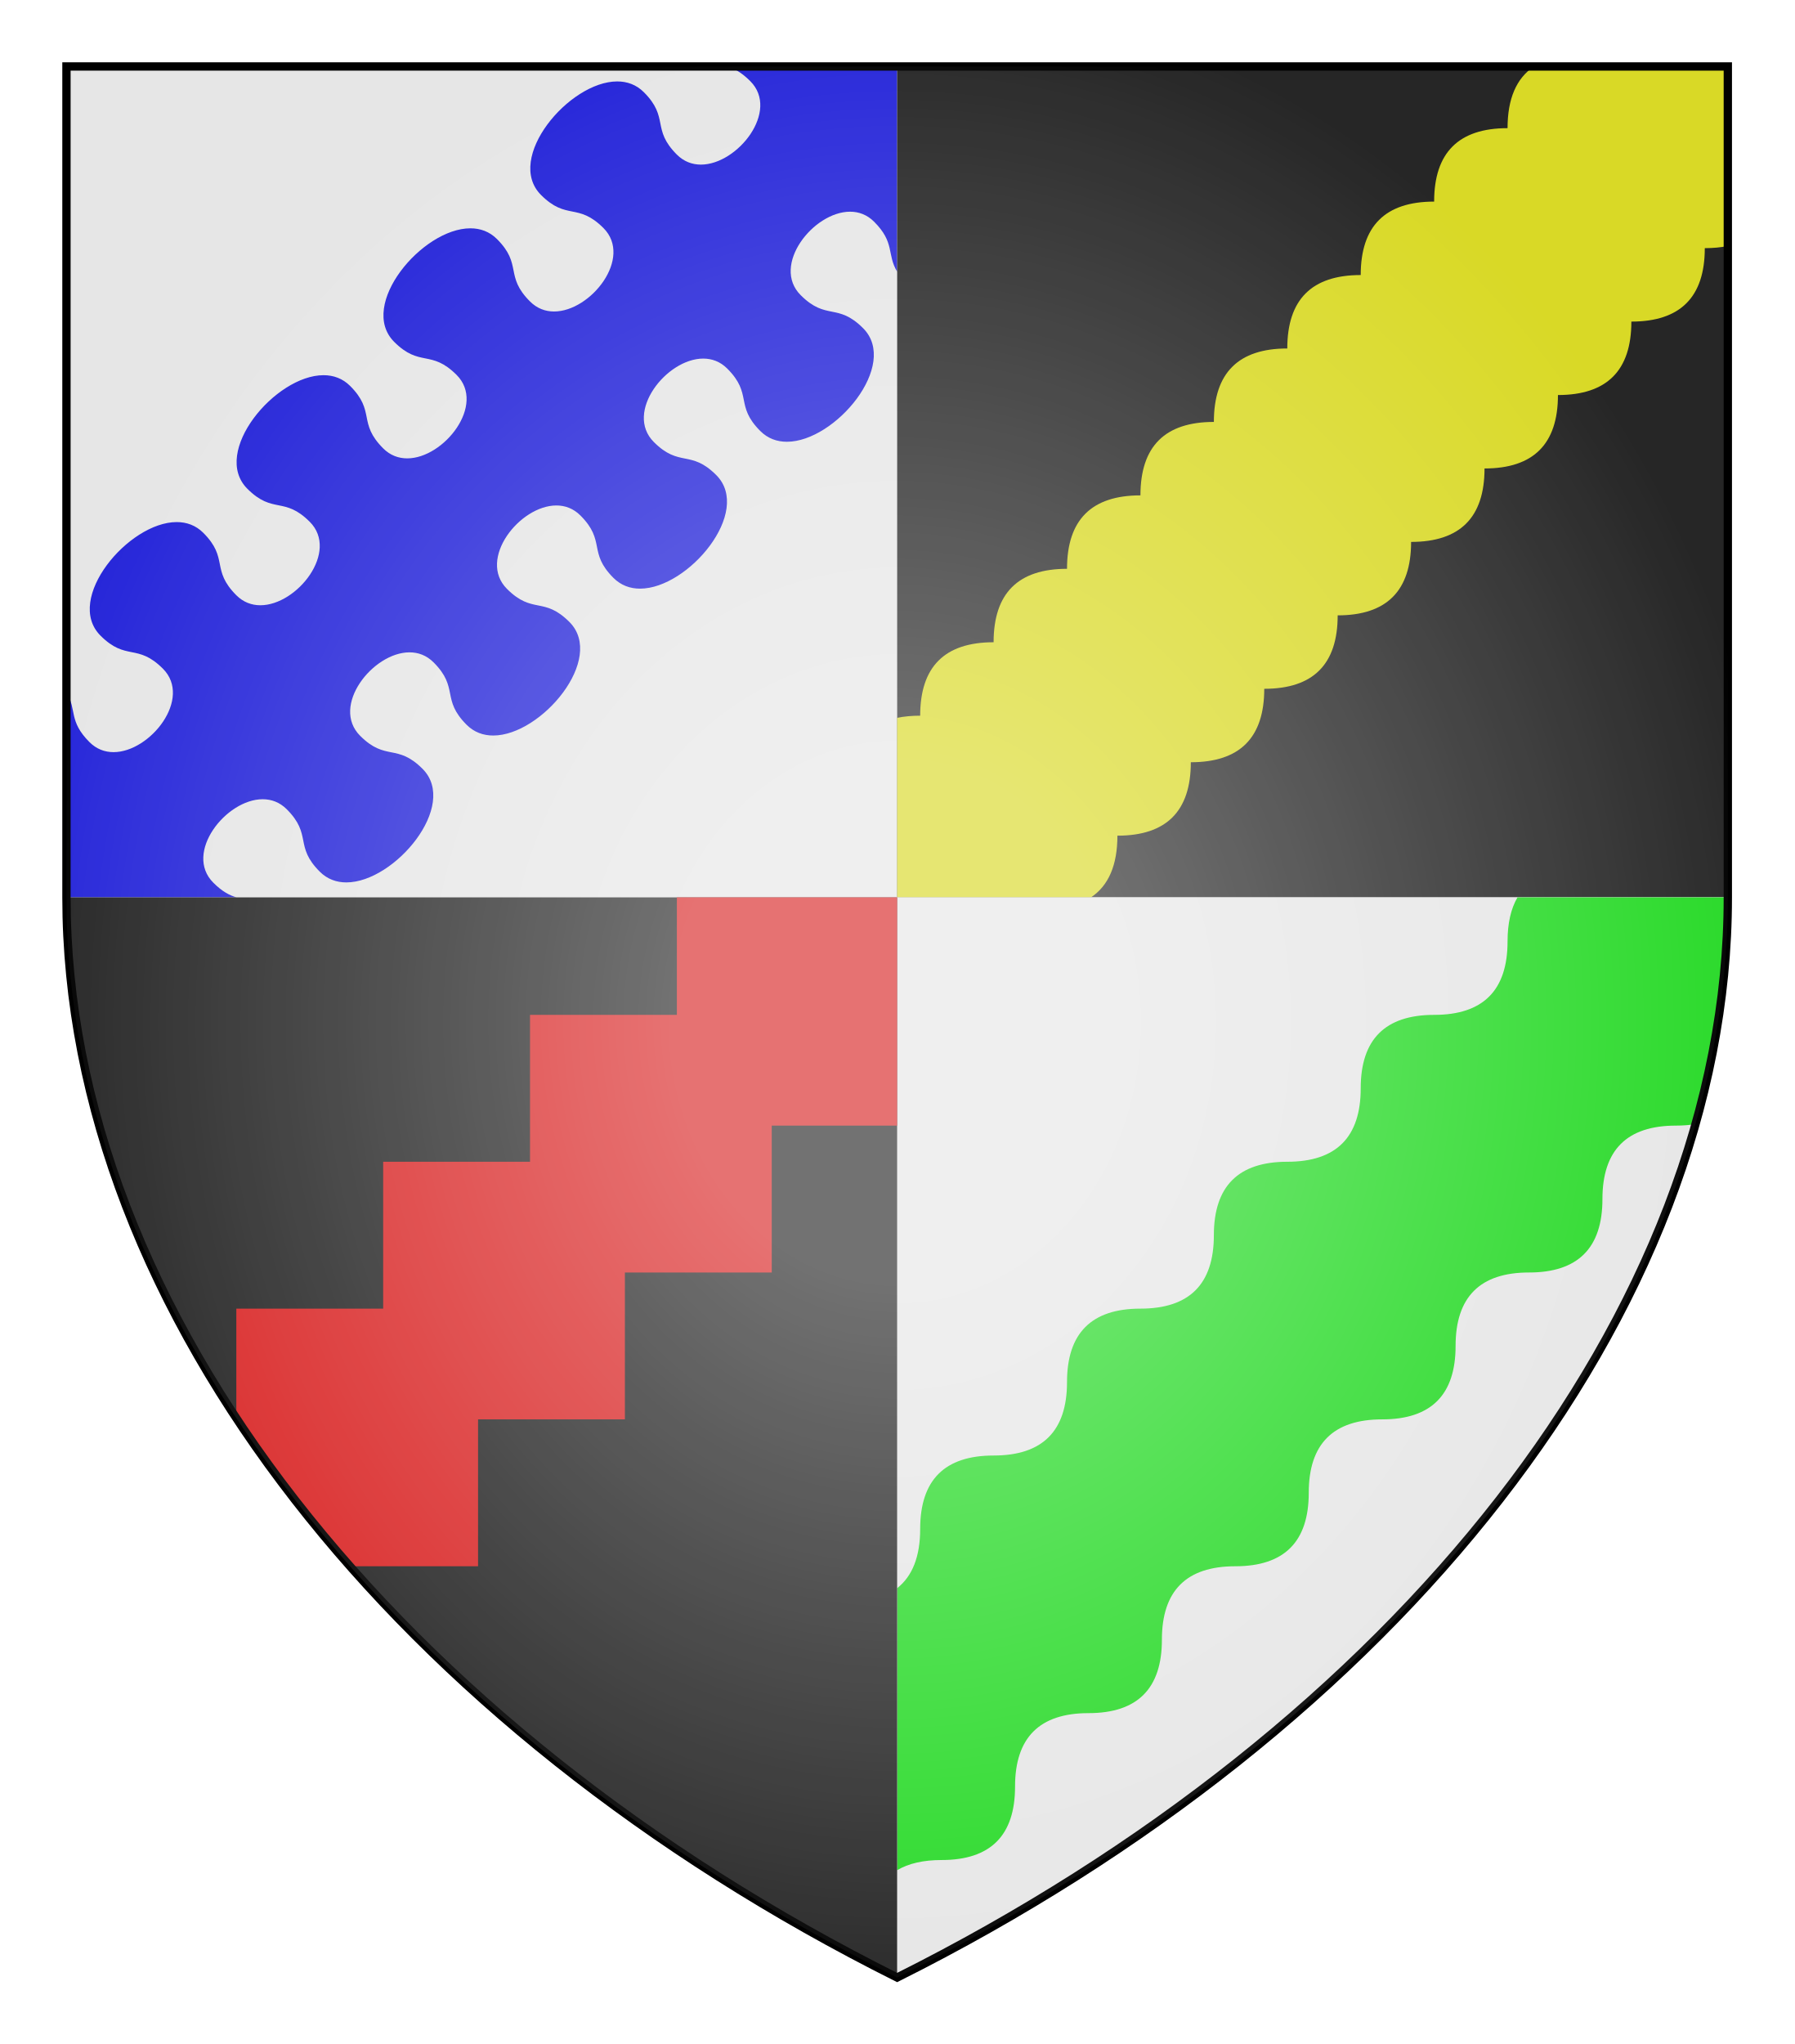
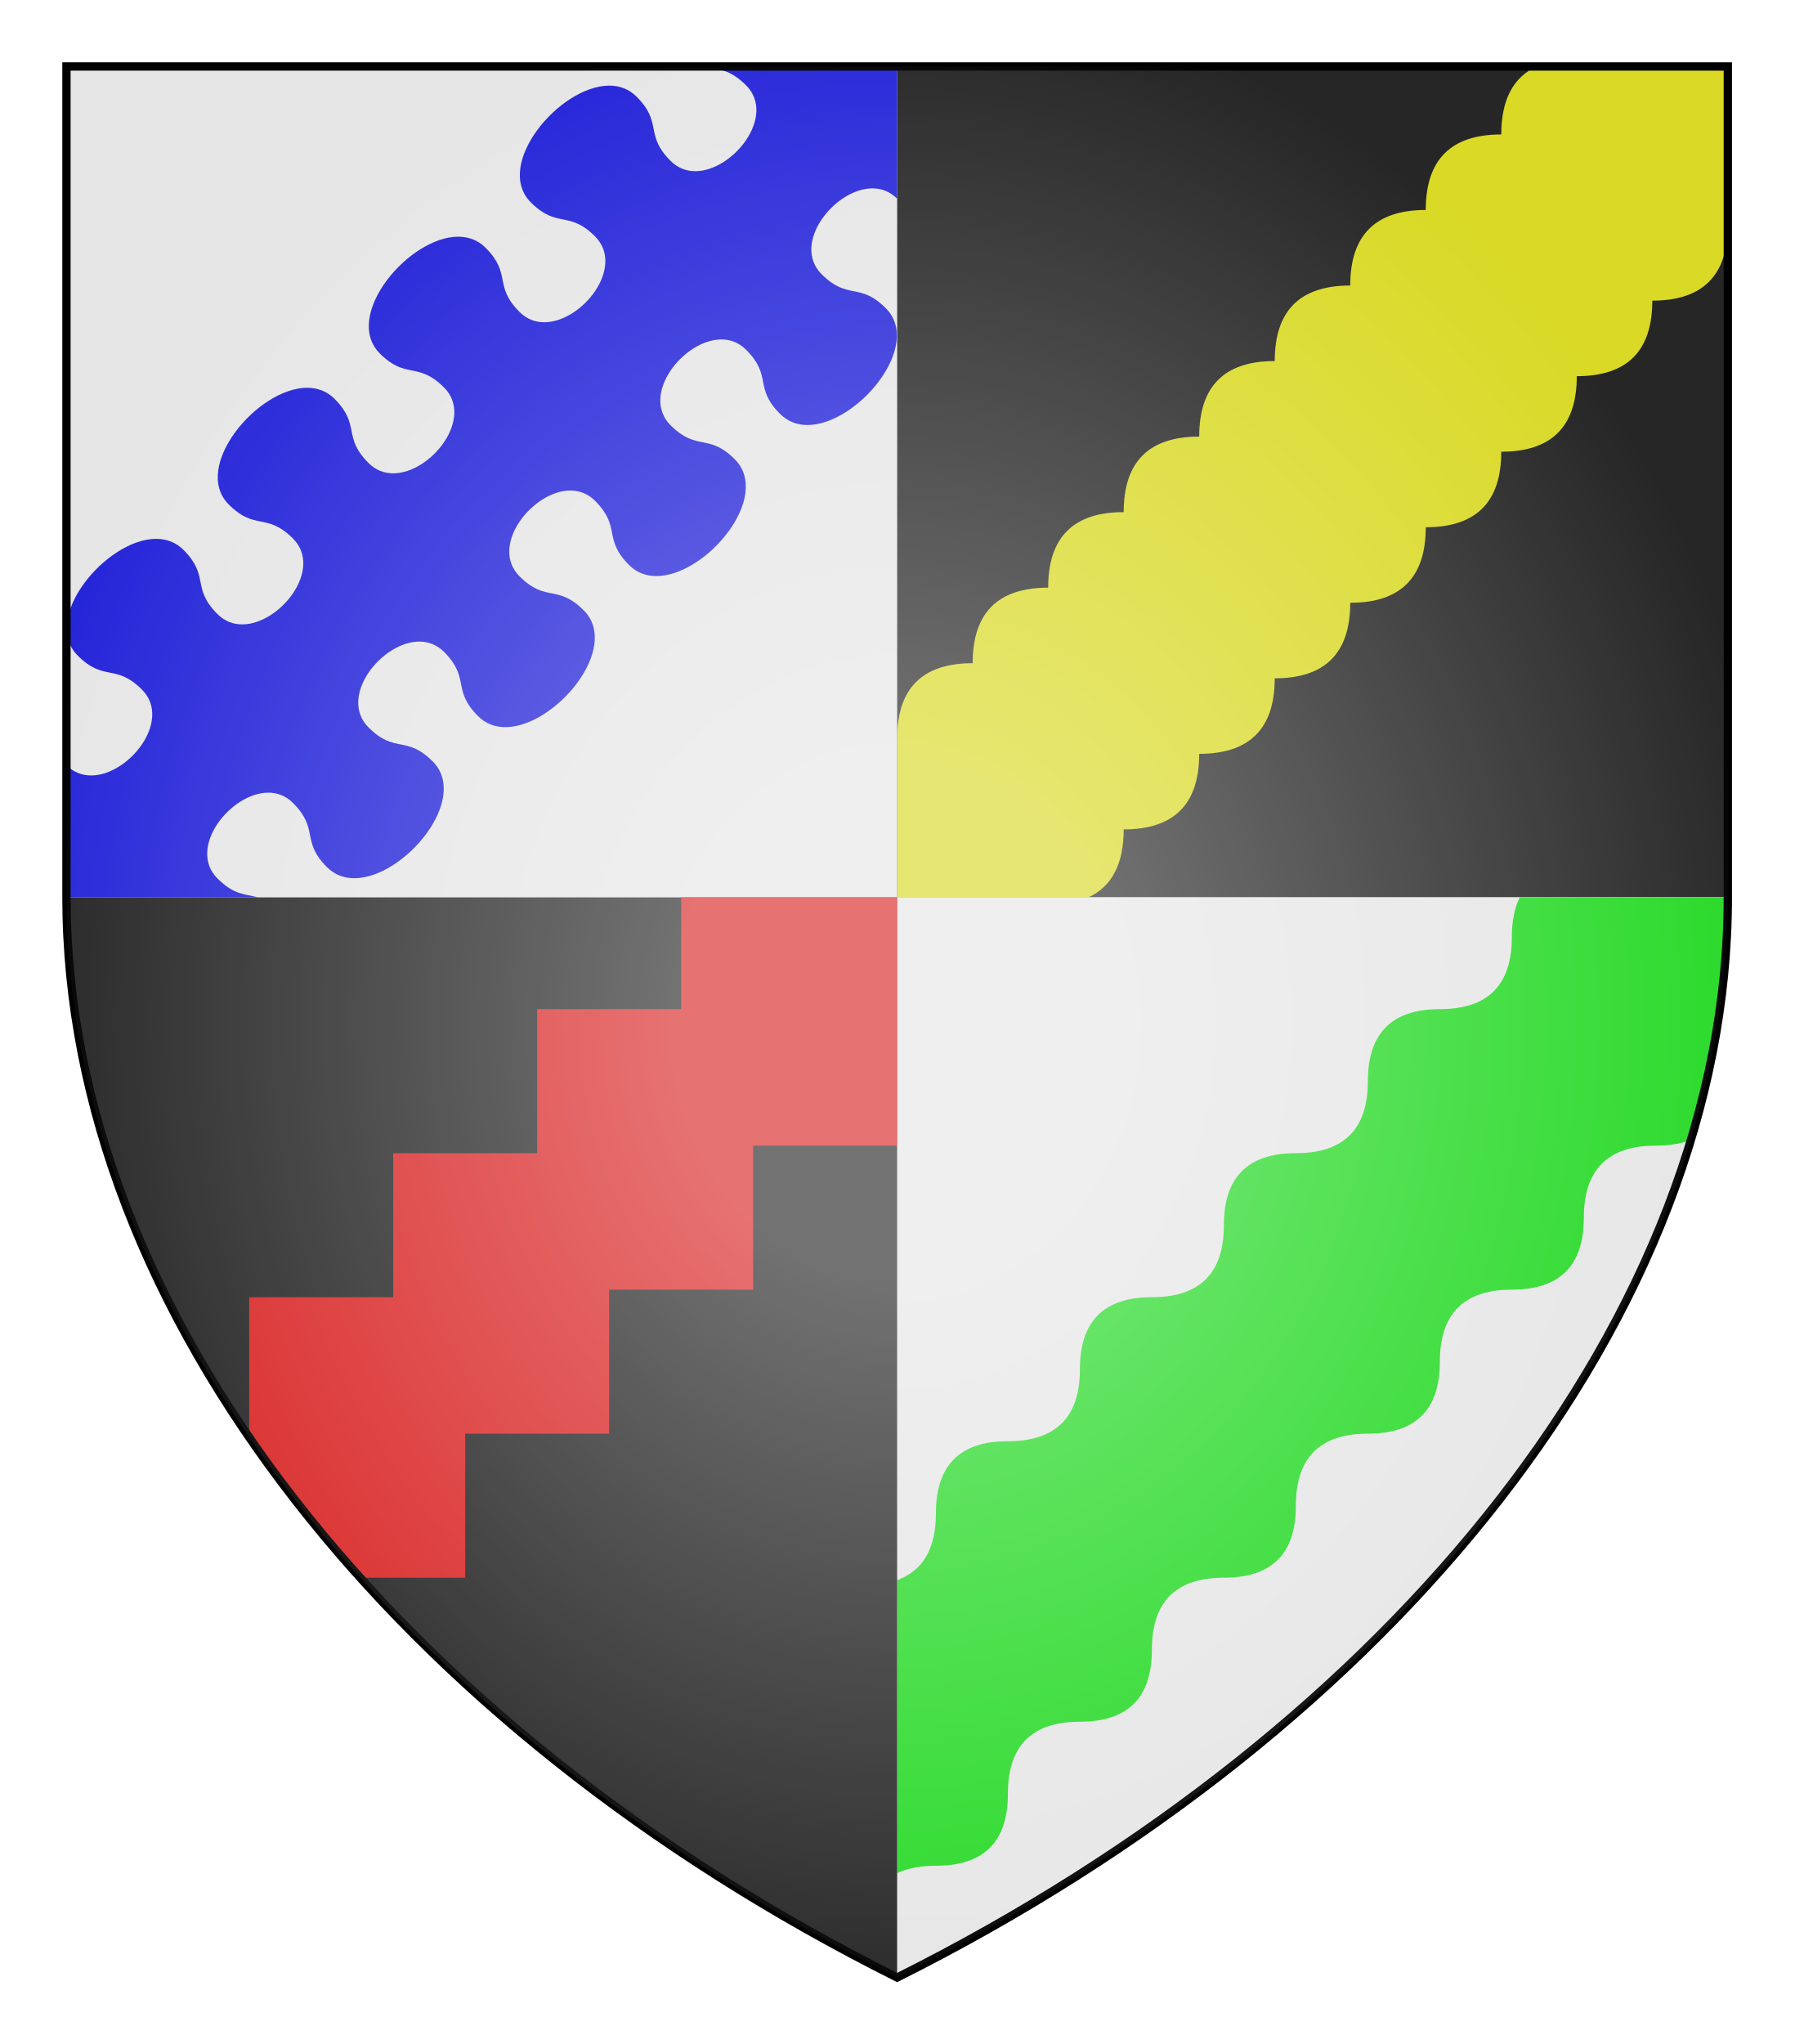
<svg xmlns="http://www.w3.org/2000/svg" height="246.0" width="216.0">
  <defs>
    <clipPath id="contour">
      <path d="M 8.0,8.0 L 208.0,8.0 L 208.0,108.0 C 208.0,158.0 168.0,208.0 108.0,238.0 C 48.0,208.0 8.0,158.0 8.0,108.0 L 8.0,8.0 Z" />
    </clipPath>
    <radialGradient id="lighting">
      <stop offset="25%" stop-color="white" stop-opacity="35%" />
      <stop offset="100%" stop-color="white" stop-opacity="0%" />
    </radialGradient>
  </defs>
  <g>
    <path d="M 8.0,8.0 L 8.0,108.0 L 108.0,108.0 L 108.0,8.0 L 8.0,8.0 Z" style="fill: rgb(230, 230, 230); stroke-width: 1px; stroke: none;" />
-     <path d="M 87.525,8.0 C 88.34,8.235 89.218,8.664 90.322,9.768 C 93.898,13.343 88.795,19.811 84.376,19.811 C 83.333,19.811 82.328,19.451 81.483,18.607 C 78.39,15.513 80.6,14.187 77.506,11.094 C 76.603,10.19 75.495,9.8 74.304,9.8 C 68.501,9.8 60.732,19.068 65.132,23.468 C 68.225,26.562 69.551,24.352 72.645,27.445 C 76.22,31.021 71.118,37.489 66.698,37.489 C 65.655,37.489 64.65,37.128 63.806,36.284 C 60.712,33.191 62.922,31.865 59.828,28.771 C 58.925,27.868 57.817,27.478 56.626,27.478 C 50.823,27.478 43.054,36.745 47.454,41.146 C 50.548,44.239 51.873,42.03 54.967,45.123 C 58.542,48.698 53.44,55.166 49.021,55.166 C 47.977,55.166 46.972,54.806 46.128,53.962 C 43.035,50.868 45.244,49.543 42.151,46.449 C 41.248,45.546 40.139,45.155 38.948,45.155 C 33.145,45.155 25.376,54.423 29.776,58.823 C 32.87,61.917 34.196,59.707 37.289,62.801 C 40.865,66.376 35.762,72.844 31.343,72.844 C 30.3,72.844 29.295,72.484 28.45,71.64 C 25.357,68.546 27.567,67.22 24.473,64.127 C 23.57,63.223 22.462,62.833 21.271,62.833 C 15.468,62.833 7.699,72.101 12.099,76.501 C 15.192,79.595 16.518,77.385 19.612,80.478 C 23.187,84.054 18.085,90.522 13.665,90.522 C 12.622,90.522 11.617,90.161 10.773,89.317 C 8.228,86.772 9.272,85.424 8,83.303 L 8.0,83.303 L 8.0,108.0 L 28.475,108.0 C 27.66,107.765 26.782,107.336 25.678,106.232 C 22.102,102.657 27.205,96.189 31.624,96.189 C 32.667,96.189 33.672,96.549 34.517,97.393 C 37.61,100.487 35.4,101.813 38.494,104.906 C 39.397,105.81 40.505,106.2 41.696,106.2 C 47.499,106.2 55.268,96.932 50.868,92.532 C 47.775,89.438 46.449,91.648 43.355,88.555 C 39.78,84.979 44.882,78.511 49.302,78.511 C 50.345,78.511 51.35,78.872 52.194,79.716 C 55.288,82.809 53.078,84.135 56.172,87.229 C 57.075,88.132 58.183,88.522 59.374,88.522 C 65.177,88.522 72.946,79.255 68.546,74.854 C 65.452,71.761 64.127,73.97 61.033,70.877 C 57.458,67.302 62.56,60.834 66.979,60.834 C 68.023,60.834 69.028,61.194 69.872,62.038 C 72.965,65.132 70.756,66.457 73.849,69.551 C 74.752,70.454 75.861,70.845 77.052,70.845 C 82.855,70.845 90.624,61.577 86.224,57.177 C 83.13,54.083 81.804,56.293 78.711,53.199 C 75.135,49.624 80.238,43.156 84.657,43.156 C 85.7,43.156 86.705,43.516 87.55,44.36 C 90.643,47.454 88.433,48.78 91.527,51.873 C 92.43,52.777 93.538,53.167 94.729,53.167 C 100.532,53.167 108.301,43.899 103.901,39.499 C 100.808,36.405 99.482,38.615 96.388,35.522 C 92.813,31.946 97.915,25.478 102.335,25.478 C 103.378,25.478 104.383,25.839 105.227,26.683 C 107.772,29.228 106.728,30.576 108.0,32.697 L 108.0,32.697 L 108.0,8.0 L 87.525,8.0 Z" style="fill: rgb(38, 38, 217); stroke-width: 1px; stroke: none;" />
+     <path d="M 84.97,8.0 C 86.479,8.435 87.773,8.227 89.818,10.272 C 93.496,13.949 88.248,20.602 83.702,20.602 C 82.629,20.602 81.595,20.231 80.727,19.363 C 77.545,16.181 79.818,14.817 76.636,11.636 C 75.707,10.707 74.568,10.305 73.343,10.305 C 67.374,10.305 59.383,19.837 63.909,24.363 C 67.091,27.545 68.455,25.272 71.636,28.454 C 75.314,32.131 70.066,38.783 65.52,38.783 C 64.447,38.783 63.414,38.413 62.545,37.545 C 59.364,34.363 61.636,32.999 58.455,29.817 C 57.526,28.888 56.386,28.487 55.161,28.487 C 49.192,28.487 41.202,38.019 45.727,42.545 C 48.909,45.726 50.273,43.454 53.455,46.636 C 57.132,50.313 51.884,56.965 47.339,56.965 C 46.266,56.965 45.232,56.595 44.364,55.726 C 41.182,52.545 43.455,51.181 40.273,47.999 C 39.344,47.07 38.204,46.669 36.979,46.669 C 31.011,46.669 23.02,56.201 27.545,60.726 C 30.727,63.908 32.091,61.636 35.273,64.817 C 38.95,68.495 33.702,75.147 29.157,75.147 C 28.084,75.147 27.05,74.776 26.182,73.908 C 23.0,70.726 25.273,69.363 22.091,66.181 C 21.162,65.252 20.022,64.85 18.797,64.85 C 12.829,64.85 4.838,74.383 9.364,78.908 C 12.545,82.09 13.909,79.817 17.091,82.999 C 20.768,86.677 15.52,93.329 10.975,93.329 C 9.902,93.329 8.868,92.958 8,92.09 C 8,92.09 8,92.09 8,92.09 L 8.0,92.09 L 8.0,108.0 L 31.03,108.0 C 29.521,107.565 28.227,107.773 26.182,105.728 C 22.504,102.051 27.752,95.398 32.298,95.398 C 33.371,95.398 34.405,95.769 35.273,96.637 C 38.455,99.819 36.182,101.183 39.364,104.364 C 40.293,105.293 41.432,105.695 42.657,105.695 C 48.626,105.695 56.617,96.163 52.091,91.637 C 48.909,88.455 47.545,90.728 44.364,87.546 C 40.686,83.869 45.934,77.217 50.48,77.217 C 51.553,77.217 52.586,77.587 53.455,78.455 C 56.636,81.637 54.364,83.001 57.545,86.183 C 58.474,87.112 59.614,87.513 60.839,87.513 C 66.808,87.513 74.798,77.981 70.273,73.455 C 67.091,70.274 65.727,72.546 62.545,69.364 C 58.868,65.687 64.116,59.035 68.661,59.035 C 69.734,59.035 70.768,59.405 71.636,60.274 C 74.818,63.455 72.545,64.819 75.727,68.001 C 76.656,68.93 77.796,69.331 79.021,69.331 C 84.989,69.331 92.98,59.799 88.455,55.274 C 85.273,52.092 83.909,54.364 80.727,51.183 C 77.05,47.505 82.298,40.853 86.843,40.853 C 87.916,40.853 88.95,41.224 89.818,42.092 C 93.0,45.274 90.727,46.637 93.909,49.819 C 94.838,50.748 95.978,51.15 97.203,51.15 C 103.171,51.15 111.162,41.617 106.636,37.092 C 103.455,33.91 102.091,36.183 98.909,33.001 C 95.232,29.323 100.48,22.671 105.025,22.671 C 106.098,22.671 107.132,23.042 108.0,23.91 L 108.0,23.91 L 108.0,8.0 L 84.97,8.0 Z" style="fill: rgb(38, 38, 217); stroke-width: 1px; stroke: none;" />
    <path d="M 108.0,8.0 L 108.0,108.0 L 208.0,108.0 L 208.0,8.0 L 108.0,8.0 Z" style="fill: rgb(38, 38, 38); stroke-width: 1px; stroke: none;" />
-     <path d="M 184.665,8.0 Q 181.483,10.121 181.483,15.425 Q 172.645,15.425 172.645,24.263 Q 163.806,24.263 163.806,33.102 Q 154.967,33.102 154.967,41.941 Q 146.128,41.941 146.128,50.78 Q 137.289,50.78 137.289,59.619 Q 128.45,59.619 128.45,68.458 Q 119.612,68.458 119.612,77.296 Q 110.773,77.296 110.773,86.135 Q 109.256,86.135 108,86.395 L 108.0,86.395 L 108.0,108.0 L 131.335,108.0 Q 134.517,105.879 134.517,100.575 Q 143.355,100.575 143.355,91.737 Q 152.194,91.737 152.194,82.898 Q 161.033,82.898 161.033,74.059 Q 169.872,74.059 169.872,65.22 Q 178.711,65.22 178.711,56.381 Q 187.55,56.381 187.55,47.542 Q 196.388,47.542 196.388,38.704 Q 205.227,38.704 205.227,29.865 Q 206.744,29.865 208.0,29.605 L 208.0,29.605 L 208.0,8.0 L 184.665,8.0 Z" style="fill: rgb(217, 217, 38); stroke-width: 1px; stroke: none;" />
+     <path d="M 184.976,8.0 Q 180.727,9.966 180.727,16.181 Q 171.636,16.181 171.636,25.272 Q 162.545,25.272 162.545,34.363 Q 153.455,34.363 153.455,43.454 Q 144.364,43.454 144.364,52.544 Q 135.273,52.544 135.273,61.635 Q 126.182,61.635 126.182,70.726 L 126.182,70.726 Q 117.091,70.726 117.091,79.817 Q 108.0,79.817 108.0,88.908 L 108.0,88.908 L 108.0,108.0 L 131.024,108.0 Q 135.273,106.034 135.273,99.819 Q 144.364,99.819 144.364,90.728 Q 153.455,90.728 153.455,81.637 Q 162.545,81.637 162.545,72.546 Q 171.636,72.546 171.636,63.456 Q 180.727,63.456 180.727,54.365 Q 189.818,54.365 189.818,45.274 Q 198.909,45.274 198.909,36.183 Q 208.0,36.183 208.0,27.092 L 208.0,8.0 L 184.976,8.0 Z" style="fill: rgb(217, 217, 38); stroke-width: 1px; stroke: none;" />
    <path d="M 108.0,108.0 L 108.0,238.0 C 168.0,208.0 208.0,158.0 208.0,108.0 L 108.0,108.0 Z" style="fill: rgb(230, 230, 230); stroke-width: 1px; stroke: none;" />
-     <path d="M 182.678,108.0 Q 181.483,110.055 181.483,113.303 Q 181.483,122.142 172.645,122.142 Q 163.806,122.142 163.806,130.981 Q 163.806,139.82 154.967,139.82 L 154.967,139.82 Q 146.128,139.82 146.128,148.659 Q 146.128,157.497 137.289,157.497 Q 128.45,157.497 128.45,166.336 Q 128.45,175.175 119.612,175.175 L 119.612,175.175 Q 110.773,175.175 110.773,184.014 Q 110.773,188.965 108.0,191.142 L 108.0,191.142 L 108.0,225.082 L 108.0,225.082 Q 110.065,223.858 113.355,223.858 Q 122.194,223.858 122.194,215.019 Q 122.194,206.18 131.033,206.18 L 131.033,206.18 Q 139.872,206.18 139.872,197.341 Q 139.872,188.503 148.711,188.503 Q 157.55,188.503 157.55,179.664 Q 157.55,170.825 166.388,170.825 Q 175.227,170.825 175.227,161.986 Q 175.227,153.147 184.066,153.147 Q 192.905,153.147 192.905,144.308 Q 192.905,135.47 201.744,135.47 L 201.744,135.47 Q 203.022,135.47 204.116,135.285 L 204.116,135.285 C 206.665,126.271 208.0,117.136 208.0,108.0 L 182.678,108.0 Z" style="fill: rgb(38, 217, 38); stroke-width: 1px; stroke: none;" />
+     <path d="M 182.949,108.0 L 182.949,108.0 Q 182.0,109.919 182.0,112.787 Q 182.0,121.453 173.333,121.453 Q 164.667,121.453 164.667,130.12 Q 164.667,138.787 156.0,138.787 L 156.0,138.787 Q 147.333,138.787 147.333,147.453 Q 147.333,156.12 138.667,156.12 L 138.667,156.12 Q 130.0,156.12 130.0,164.787 Q 130.0,173.453 121.333,173.453 Q 112.667,173.453 112.667,182.12 Q 112.667,188.48 108.0,190.173 L 108.0,190.173 L 108.0,225.438 L 108.0,225.438 Q 109.888,224.547 112.667,224.547 Q 121.333,224.547 121.333,215.88 Q 121.333,207.213 130.0,207.213 L 130.0,207.213 Q 138.667,207.213 138.667,198.547 Q 138.667,189.88 147.333,189.88 L 147.333,189.88 Q 156.0,189.88 156.0,181.213 Q 156.0,172.547 164.667,172.547 L 164.667,172.547 Q 173.333,172.547 173.333,163.88 Q 173.333,155.213 182.0,155.213 Q 190.667,155.213 190.667,146.547 Q 190.667,137.88 199.333,137.88 Q 201.798,137.88 203.562,137.179 L 203.562,137.179 C 206.471,127.552 208.0,117.776 208.0,108.0 L 182.949,108.0 Z" style="fill: rgb(38, 217, 38); stroke-width: 1px; stroke: none;" />
    <path d="M 8.0,108.0 C 8.0,158.0 48.0,208.0 108.0,238.0 L 108.0,108.0 L 8.0,108.0 Z" style="fill: rgb(38, 38, 38); stroke-width: 1px; stroke: none;" />
-     <path d="M 81.483,108.0 L 81.483,113.303 L 81.483,122.142 L 72.645,122.142 L 63.806,122.142 L 63.806,130.981 L 63.806,139.82 L 54.967,139.82 L 46.128,139.82 L 46.128,148.659 L 46.128,157.497 L 28.45,157.497 L 28.45,166.336 L 28.45,170.687 L 28.45,170.687 C 32.481,176.79 37.057,182.743 42.133,188.503 L 57.55,188.503 L 57.55,179.664 L 57.55,170.825 L 75.227,170.825 L 75.227,161.986 L 75.227,153.147 L 92.905,153.147 L 92.905,144.308 L 92.905,135.47 L 108.0,135.47 L 108.0,108.0 L 81.483,108.0 Z" style="fill: rgb(217, 38, 38); stroke-width: 1px; stroke: none;" />
+     <path d="M 82.0,108.0 L 82.0,112.787 L 82.0,121.453 L 64.667,121.453 L 64.667,130.12 L 64.667,138.787 L 56.0,138.787 L 47.333,138.787 L 47.333,147.453 L 47.333,156.12 L 38.667,156.12 L 30.0,156.12 L 30.0,164.787 L 30.0,172.987 L 30.0,172.987 C 33.975,178.772 38.442,184.416 43.359,189.88 L 38.667,189.88 L 47.333,189.88 L 56.0,189.88 L 56.0,181.213 L 56.0,172.547 L 64.667,172.547 L 73.333,172.547 L 73.333,163.88 L 73.333,155.213 L 90.667,155.213 L 90.667,146.547 L 90.667,137.88 L 108.0,137.88 L 108.0,129.213 L 108.0,120.547 L 108.0,120.547 L 108.0,108.0 L 82.0,108.0 Z" style="fill: rgb(217, 38, 38); stroke-width: 1px; stroke: none;" />
    <path d="M 8.0,8.0 L 208.0,8.0 L 208.0,108.0 C 208.0,158.0 168.0,208.0 108.0,238.0 C 48.0,208.0 8.0,158.0 8.0,108.0 L 8.0,8.0 Z" style="fill: none; stroke-width: 1px; stroke: rgb(0, 0, 0);" />
  </g>
  <rect clip-path="url(#contour)" fill="url(#lighting)" height="246.0" width="216.0" x="0.0" y="0.0" />
</svg>
